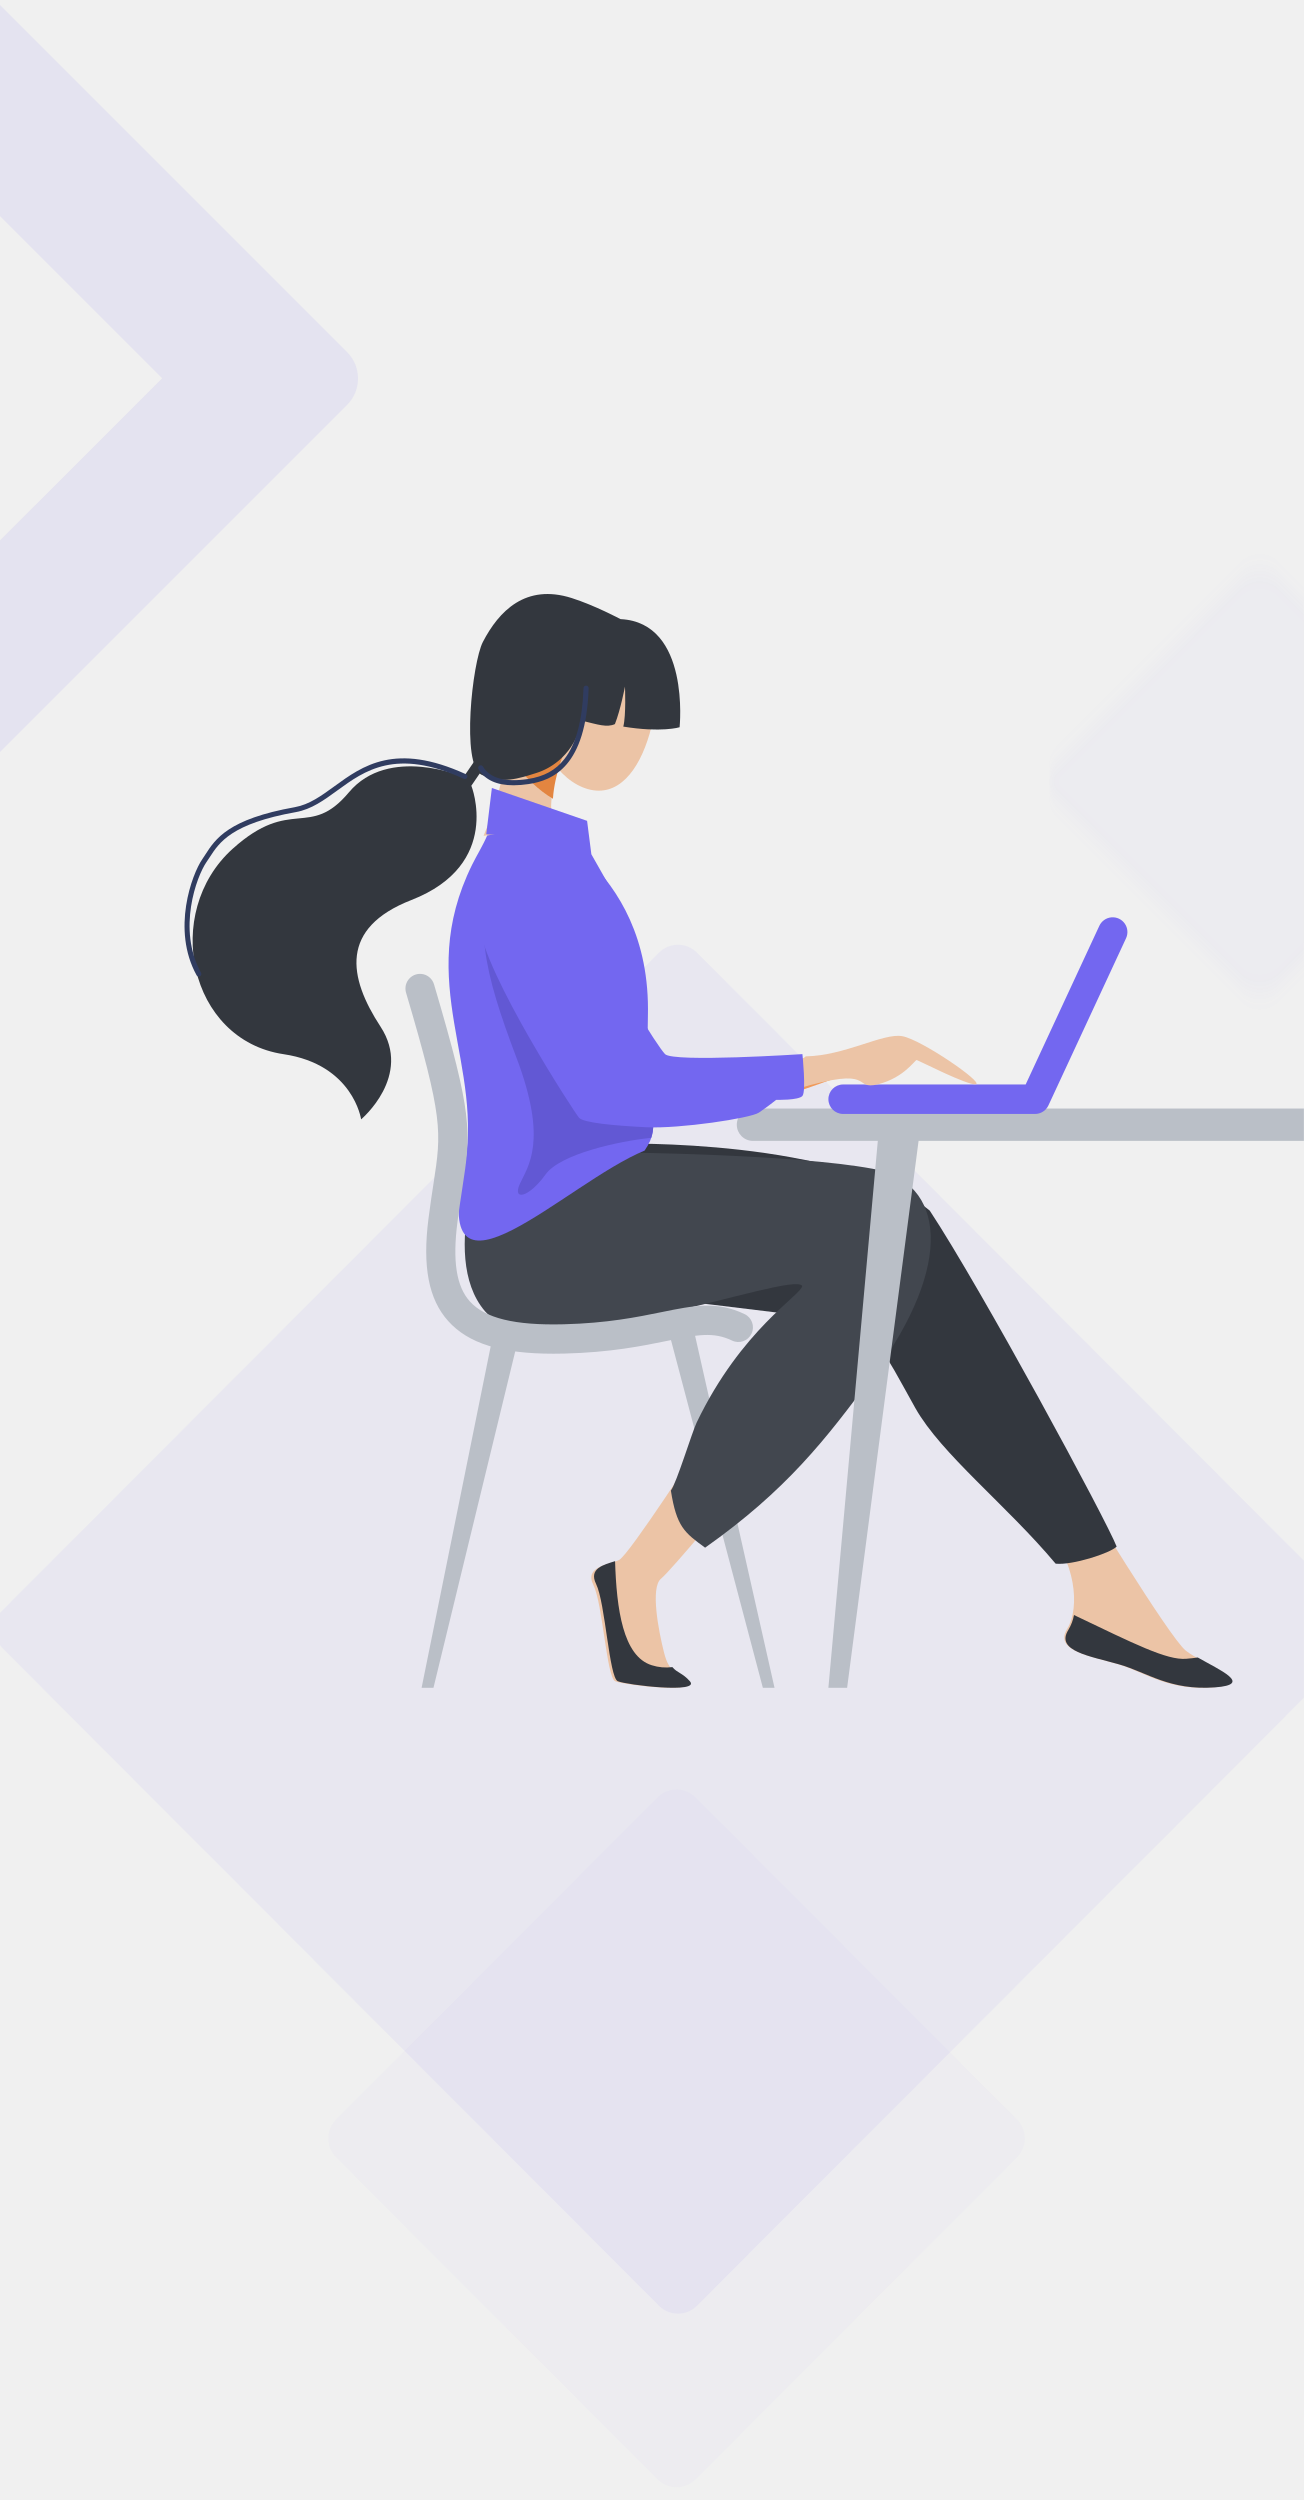
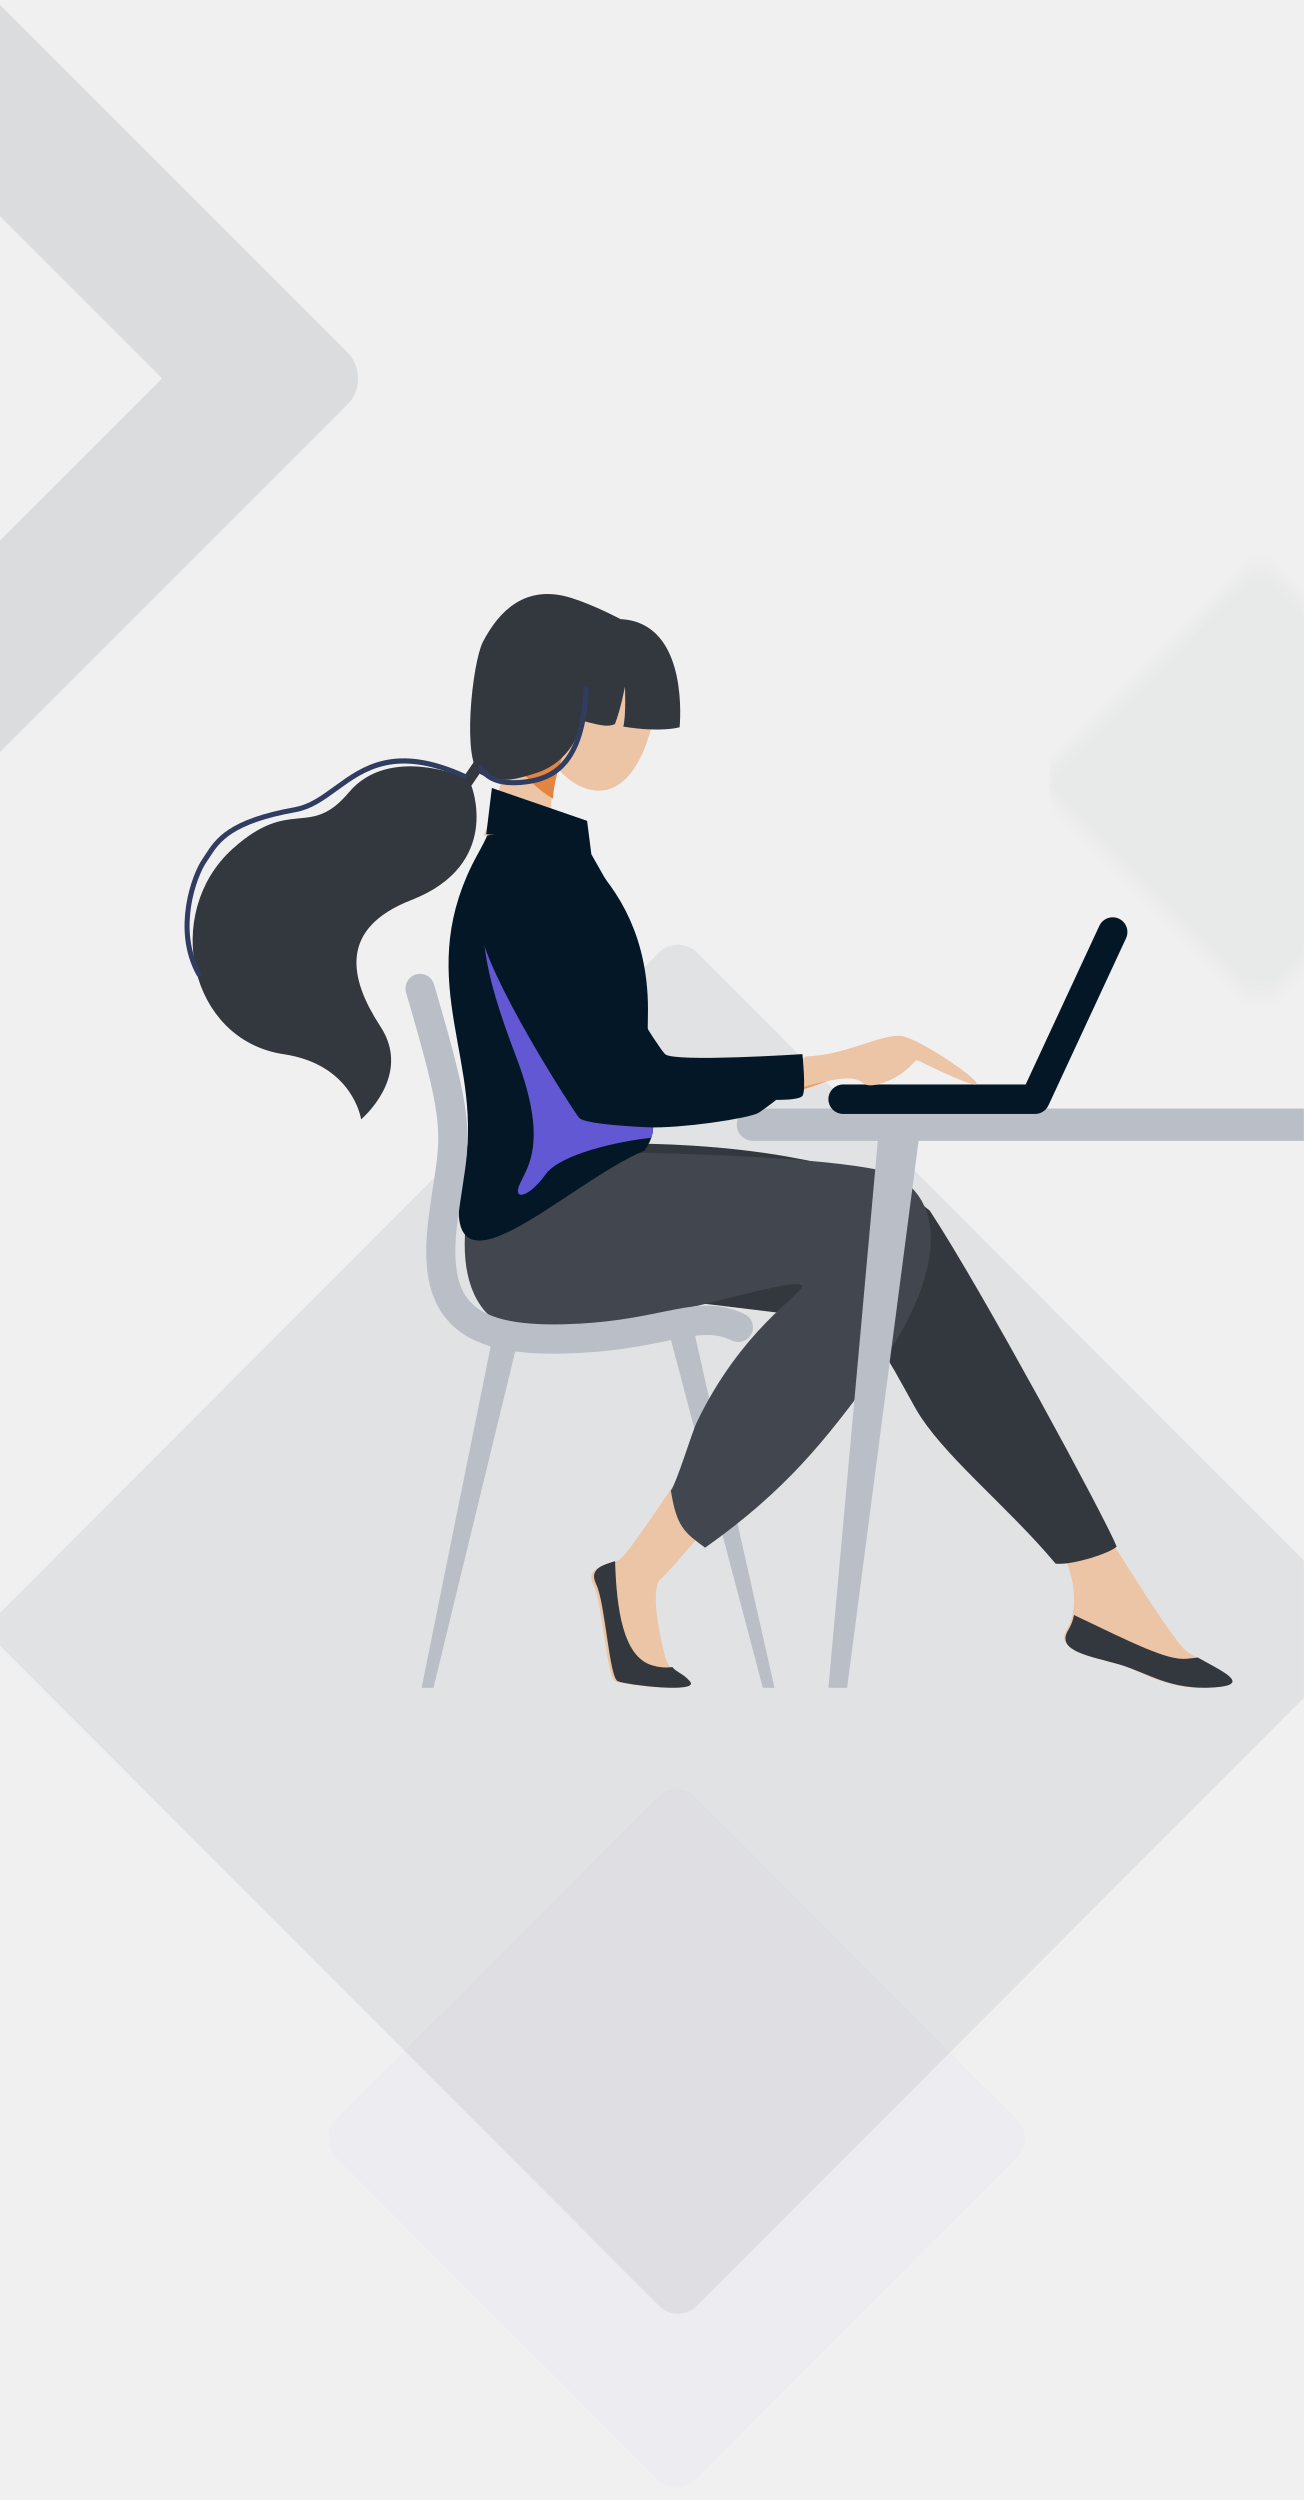
<svg xmlns="http://www.w3.org/2000/svg" xmlns:xlink="http://www.w3.org/1999/xlink" width="484px" height="928px" viewBox="0 0 484 928" version="1.1">
  <defs>
    <rect id="path-1" x="0" y="0" width="484" height="928" />
    <filter x="-7.7%" y="-7.7%" width="115.4%" height="115.4%" filterUnits="objectBoundingBox" id="filter-3">
      <feGaussianBlur stdDeviation="3" in="SourceGraphic" />
    </filter>
  </defs>
  <g id="📝-Pages-New" stroke="none" stroke-width="1" fill="none" fill-rule="evenodd">
    <g id="Create-Account" transform="translate(0, -120)">
      <g id="Illustrations" transform="translate(0, 37)">
        <g id="illustration" transform="translate(0, 83)">
          <mask id="mask-2" fill="white">
            <use xlink:href="#path-1" />
          </mask>
          <g id="Mask" />
          <g id="Shape" mask="url(#mask-2)">
            <g transform="translate(171.7812, 447.6396) rotate(-270) translate(-171.7812, -447.6396) translate(-308.2188, 68.63965)" id="Rectangle">
              <path d="M741.645,205.146 L910.489,205.303 C916.004,205.308 920.474,209.778 920.479,215.294 L920.636,384.137 C920.641,389.66 916.168,394.141 910.645,394.146 C910.639,394.146 910.633,394.146 910.627,394.146 L741.783,393.99 C736.268,393.985 731.798,389.515 731.793,383.999 L731.636,215.156 C731.631,209.633 736.104,205.152 741.627,205.146 C741.633,205.146 741.639,205.146 741.645,205.146 Z" fill="#7666F8" fill-rule="evenodd" opacity="0.026" transform="translate(826.136, 299.6463) rotate(-45) translate(-826.136, -299.6463) " />
-               <path d="M274.258,24.85 L370.793,24.939 C376.309,24.944 380.779,29.414 380.784,34.93 L380.873,131.465 C380.878,136.988 376.405,141.469 370.883,141.474 C370.876,141.474 370.87,141.474 370.864,141.474 L274.329,141.385 C268.814,141.379 264.344,136.909 264.339,131.394 L264.249,34.859 C264.244,29.336 268.717,24.855 274.24,24.85 C274.246,24.85 274.252,24.85 274.258,24.85 Z" fill="#7367F0" fill-rule="evenodd" opacity="0.038" filter="url(#filter-3)" transform="translate(322.5612, 83.16192) rotate(-45) translate(-322.5612, -83.16192) " />
-               <path d="M464.544,116.53 L809.409,116.85 C814.925,116.855 819.395,121.325 819.4,126.841 L819.72,471.706 C819.725,477.229 815.252,481.71 809.729,481.715 C809.723,481.715 809.717,481.715 809.711,481.715 L464.846,481.395 C459.33,481.39 454.86,476.92 454.855,471.404 L454.535,126.54 C454.53,121.017 459.003,116.535 464.526,116.53 C464.532,116.53 464.538,116.53 464.544,116.53 Z" fill="#7367F0" fill-rule="evenodd" opacity="0.066" transform="translate(637.1275, 299.1227) rotate(-45) translate(-637.1275, -299.1227) " />
-               <path d="M281.011,462.801 C288.681,462.801 294.898,469.006 294.898,476.661 L294.898,692.882 C294.898,700.537 288.681,706.742 281.011,706.742 L64.389,706.742 C56.72,706.742 50.503,700.537 50.503,692.882 L50.503,476.661 C50.503,469.006 56.72,462.801 64.389,462.801 L281.011,462.801 Z M239.353,518.241 L106.047,518.241 L106.047,651.3 L239.353,651.3 L239.353,518.241 Z" fill="#7367F0" fill-rule="nonzero" opacity="0.09" transform="translate(172.7002, 584.7714) rotate(-45) translate(-172.7002, -584.7714) " />
+               <path d="M274.258,24.85 L370.793,24.939 C376.309,24.944 380.779,29.414 380.784,34.93 L380.873,131.465 C380.878,136.988 376.405,141.469 370.883,141.474 C370.876,141.474 370.87,141.474 370.864,141.474 L274.329,141.385 C268.814,141.379 264.344,136.909 264.339,131.394 L264.249,34.859 C264.244,29.336 268.717,24.855 274.24,24.85 C274.246,24.85 274.252,24.85 274.258,24.85 Z" fill="#041726" fill-rule="evenodd" opacity="0.038" filter="url(#filter-3)" transform="translate(322.5612, 83.16192) rotate(-45) translate(-322.5612, -83.16192) " />
+               <path d="M464.544,116.53 L809.409,116.85 C814.925,116.855 819.395,121.325 819.4,126.841 L819.72,471.706 C819.725,477.229 815.252,481.71 809.729,481.715 C809.723,481.715 809.717,481.715 809.711,481.715 L464.846,481.395 C459.33,481.39 454.86,476.92 454.855,471.404 L454.535,126.54 C454.53,121.017 459.003,116.535 464.526,116.53 C464.532,116.53 464.538,116.53 464.544,116.53 Z" fill="#041726" fill-rule="evenodd" opacity="0.066" transform="translate(637.1275, 299.1227) rotate(-45) translate(-637.1275, -299.1227) " />
+               <path d="M281.011,462.801 C288.681,462.801 294.898,469.006 294.898,476.661 L294.898,692.882 C294.898,700.537 288.681,706.742 281.011,706.742 L64.389,706.742 C56.72,706.742 50.503,700.537 50.503,692.882 L50.503,476.661 C50.503,469.006 56.72,462.801 64.389,462.801 L281.011,462.801 Z M239.353,518.241 L106.047,518.241 L106.047,651.3 L239.353,651.3 L239.353,518.241 Z" fill="#041726" fill-rule="nonzero" opacity="0.09" transform="translate(172.7002, 584.7714) rotate(-45) translate(-172.7002, -584.7714) " />
            </g>
          </g>
          <g id="Untitled-1" mask="url(#mask-2)">
            <g transform="translate(322, 423.5) scale(-1, 1) translate(-322, -423.5) translate(68, 220)">
              <rect id="Rectangle" fill="#BABFC7" fill-rule="evenodd" x="0.5" y="191.5" width="302" height="12" rx="6" />
              <path d="M374.566,41.156 C378.646,55.297 368.685,69.869 357.716,72.93 C346.747,75.991 338.915,66.384 334.835,52.243 C330.754,38.102 336.344,24.16 347.316,21.099 C358.289,18.037 370.49,27.019 374.566,41.156 Z" id="Path" fill="#ECC4A6" fill-rule="nonzero" />
              <path d="M314.941,314.5 C314.941,314.5 342.479,357.212 346.2,359.071 C349.922,360.929 359.217,361.389 355.732,368.343 C352.247,375.296 350.85,402.699 347.609,404.093 C344.367,405.488 316.461,408.729 320.646,404.093 C324.832,399.457 327.404,401.775 329.516,393.415 C331.629,385.055 334.592,369.27 330.642,366.021 C326.693,362.772 302.5,333.546 302.5,333.546 L314.941,314.5 Z" id="Path" fill="#ECC4A6" fill-rule="nonzero" />
              <path d="M175.522,332.5 C175.522,332.5 142.054,387.732 135.854,392.696 C129.655,397.661 109.208,405.112 125.938,406.351 C142.668,407.591 150.728,400.767 161.266,397.661 C171.805,394.555 184.815,392.696 179.857,384.63 C174.899,376.563 176.96,358.95 187.65,347.778 C198.339,336.605 175.522,332.5 175.522,332.5 Z" id="Path" fill="#ECC4A6" fill-rule="nonzero" />
              <path d="M346.709,204.542 C346.709,204.542 263.767,202.372 230.883,229.371 C211.648,258.546 165.116,344.628 161.5,354.099 C163.982,356.582 177.944,361.071 184.146,360.44 C202.452,338.609 226.644,319.729 236.265,302.604 C248.125,281.497 251.78,270.946 271.011,269.082 C290.243,267.219 333.681,261.014 346.709,261.014 C359.738,261.014 346.709,204.542 346.709,204.542 Z" id="Path" fill="#33373E" fill-rule="evenodd" />
              <polygon id="Path" fill="#BABFC7" fill-rule="evenodd" points="419.5 406.5 415.094 406.5 383.5 276.5 393.192 276.5" />
              <polygon id="Path" fill="#BABFC7" fill-rule="evenodd" points="288.5 406.5 292.831 406.5 328.5 271.5 318.962 271.5" />
              <path d="M393.965,199.5 L345.631,207.81 C345.631,207.81 281.401,208.398 252.039,213.851 C225.328,218.804 221.381,249.041 252.039,290.693 C269.448,314.348 284.167,333.231 314.267,354.5 C321.927,348.897 324.853,346.766 326.972,333.301 C324.791,330.323 319.152,311.695 317.402,308.049 C300.754,273.369 278.529,260.754 278.207,257.344 C281.936,251.303 377.041,288.837 395.952,266.756 C414.025,245.673 393.965,199.5 393.965,199.5 Z" id="Path" fill="#42474F" fill-rule="evenodd" />
-               <path d="M395.121,90.048 C382.403,88.267 369.448,90.682 357.335,99.432 C346.746,110.202 334.768,127.964 335.501,157.263 C336.435,194.468 329.731,196.859 336.722,207.091 C365.877,219.088 415.742,270.731 403.997,215.384 C395.498,175.312 422.648,145.437 400.744,100.984 C398.96,97.366 396.734,93.859 395.121,90.048 Z" id="Path" fill="#7367F0" fill-rule="evenodd" />
+               <path d="M395.121,90.048 C382.403,88.267 369.448,90.682 357.335,99.432 C346.746,110.202 334.768,127.964 335.501,157.263 C336.435,194.468 329.731,196.859 336.722,207.091 C365.877,219.088 415.742,270.731 403.997,215.384 C395.498,175.312 422.648,145.437 400.744,100.984 C398.96,97.366 396.734,93.859 395.121,90.048 Z" id="Path" fill="#041726" fill-rule="evenodd" />
              <path d="M335.498,171.112 C334.93,190.544 332.176,196.271 334.281,202.362 C346.208,203.575 368.021,208.333 373.471,215.932 C379.695,224.628 385.919,225.869 383.029,219.452 C380.139,213.036 372.432,203.916 384.278,172.643 C396.123,141.37 401.733,120.247 390.113,98.5 L335.498,171.112 Z" id="Path" fill="#6258D4" fill-rule="evenodd" />
              <path d="M396.5,90.246 C388.623,72.001 386.689,51.5 386.689,51.5 L366.069,57.461 C366.069,57.461 377.767,83.144 366.537,92.318 C363.736,94.578 361.054,96.975 358.5,99.5 C370.682,90.872 383.71,88.49 396.5,90.246 Z" id="Path" fill="#ECC4A6" fill-rule="nonzero" />
              <path d="M386.697,55.273 C385.478,54.211 383.97,52.886 382.346,51.5 L365.535,56.358 L365.5,56.445 C365.89,57.355 370.175,67.105 370.748,76.5 C375.758,73.531 381.239,68.692 387.5,60.237 C387.177,58.36 386.908,56.685 386.697,55.273 Z" id="Path" fill="#E38540" fill-rule="nonzero" />
              <path d="M381.471,96.089 C360.285,103.481 362.634,125.826 343.132,158.73 C333.041,175.768 323.681,175.515 323.681,175.515 C306.199,175.425 288.737,174.32 271.384,172.204 C253.457,170.013 252.321,175.347 264.77,179.806 C289.917,188.798 316.009,198.482 337.052,196.147 C358.094,193.813 394.076,140.121 395.931,126.145 C398.499,106.827 392.142,92.358 381.471,96.089 Z" id="Path" fill="#F09959" fill-rule="nonzero" />
              <path d="M370.55,282.5 C369.239,282.5 367.901,282.5 366.524,282.449 C349.356,282.022 337.673,279.637 328.283,277.721 C317.319,275.483 311.266,274.248 304.251,277.624 C301.552,278.919 298.319,277.771 297.03,275.06 C295.741,272.349 296.884,269.101 299.583,267.807 C309.885,262.865 318.506,264.625 330.437,267.061 C339.413,268.89 350.579,271.171 366.791,271.575 C384.937,272.03 396.002,269.326 401.598,263.078 C406.595,257.511 408.056,248.159 406.196,233.645 C405.562,228.68 404.924,224.55 404.363,220.902 C402.781,210.622 401.737,203.807 403.033,193.317 C404.232,183.566 407.449,170.574 414.894,145.387 C415.447,143.524 416.947,142.099 418.829,141.648 C420.711,141.198 422.689,141.79 424.019,143.202 C425.348,144.615 425.827,146.632 425.274,148.495 C411.402,195.431 412.125,200.004 415.068,219.243 C415.637,222.953 416.282,227.157 416.936,232.262 C419.229,250.16 416.909,262.266 409.638,270.367 C402.162,278.7 390.019,282.5 370.55,282.5 Z" id="Path" fill="#BABFC7" fill-rule="evenodd" />
              <path d="M177.335,379.5 C154.927,390.197 142.865,396.327 135.685,395.744 C133.988,395.607 132.563,395.435 131.392,395.256 C123.4,399.866 110.648,405.318 124.997,406.354 C141.882,407.573 150.01,400.86 160.644,397.805 C171.278,394.75 184.406,392.921 179.403,384.986 C178.388,383.29 177.688,381.433 177.335,379.5 L177.335,379.5 Z" id="Path" fill="#33373E" fill-rule="evenodd" />
              <path d="M347.686,359.5 C347.145,377.24 344.749,394.82 334.075,398.134 C331.596,398.929 328.977,399.166 326.399,398.828 C324.721,400.939 322.672,400.963 319.924,404.069 C315.771,408.752 343.448,405.478 346.676,404.069 C349.904,402.66 351.282,374.992 354.737,367.956 C357.581,362.185 351.862,360.835 347.686,359.5 Z" id="Path" fill="#33373E" fill-rule="evenodd" />
-               <path d="M263.032,193.5 L191.785,193.5 C189.659,193.499 187.725,192.264 186.829,190.335 L158.037,128.335 C157.186,126.558 157.356,124.462 158.481,122.845 C159.606,121.228 161.512,120.342 163.473,120.523 C165.433,120.705 167.144,121.928 167.953,123.724 L195.273,182.558 L263.032,182.558 C266.052,182.558 268.5,185.007 268.5,188.029 C268.5,191.05 266.052,193.5 263.032,193.5 L263.032,193.5 Z" id="Path" fill="#7367F0" fill-rule="evenodd" />
+               <path d="M263.032,193.5 L191.785,193.5 C189.659,193.499 187.725,192.264 186.829,190.335 L158.037,128.335 C157.186,126.558 157.356,124.462 158.481,122.845 C159.606,121.228 161.512,120.342 163.473,120.523 C165.433,120.705 167.144,121.928 167.953,123.724 L195.273,182.558 L263.032,182.558 C266.052,182.558 268.5,185.007 268.5,188.029 C268.5,191.05 266.052,193.5 263.032,193.5 L263.032,193.5 Z" id="Path" fill="#041726" fill-rule="evenodd" />
              <path d="M276.893,172.117 C262.488,171.907 248.205,163.378 241.108,164.624 C234.011,165.87 210.837,181.837 213.752,182.458 C216.668,183.079 235.051,173.623 235.695,173.479 C236.34,173.336 240.287,180.028 250.1,182.485 C259.913,184.943 250.167,175.183 280.582,184.306 C300.341,190.242 276.893,172.117 276.893,172.117 Z" id="Path" fill="#ECC4A6" fill-rule="nonzero" />
-               <path d="M393.418,72.5 L395.5,89.677 C395.5,89.677 377.181,90.795 368.067,96.055 C358.953,101.315 345.5,116.5 345.5,116.5 L356.488,97.106 L358.074,84.697 L393.418,72.5 Z" id="Path" fill="#7367F0" fill-rule="evenodd" />
-               <path d="M385.319,93.839 C371.57,91.265 365.21,103.569 356.297,123.659 C347.383,143.748 332.168,168.141 329.134,171.289 C326.099,174.437 278.145,171.289 278.145,171.289 C278.145,171.289 276.694,185.164 278.145,186.82 C279.596,188.475 287.885,188.269 287.885,188.269 C287.885,188.269 291.203,190.917 294.311,193.011 C297.419,195.104 323.748,199.039 335.975,198.438 C348.202,197.837 359.401,196.779 361.058,194.914 C362.715,193.05 396.087,141.694 398.163,123.264 C400.239,104.833 392.334,95.157 385.319,93.839 Z" id="Path" fill="#7367F0" fill-rule="evenodd" />
+               <path d="M393.418,72.5 L395.5,89.677 C395.5,89.677 377.181,90.795 368.067,96.055 C358.953,101.315 345.5,116.5 345.5,116.5 L356.488,97.106 L358.074,84.697 L393.418,72.5 Z" id="Path" fill="#041726" fill-rule="evenodd" />
+               <path d="M385.319,93.839 C371.57,91.265 365.21,103.569 356.297,123.659 C347.383,143.748 332.168,168.141 329.134,171.289 C326.099,174.437 278.145,171.289 278.145,171.289 C278.145,171.289 276.694,185.164 278.145,186.82 C279.596,188.475 287.885,188.269 287.885,188.269 C287.885,188.269 291.203,190.917 294.311,193.011 C297.419,195.104 323.748,199.039 335.975,198.438 C348.202,197.837 359.401,196.779 361.058,194.914 C362.715,193.05 396.087,141.694 398.163,123.264 C400.239,104.833 392.334,95.157 385.319,93.839 Z" id="Path" fill="#041726" fill-rule="evenodd" />
              <path d="M345.657,9.821 C319.657,11.06 323.732,49.956 323.732,49.956 C323.732,49.956 330.488,52.032 344.633,49.713 C343.546,45.537 344.012,34.871 344.012,34.871 C344.012,34.871 345.657,43.527 347.745,48.783 C350.733,50.149 354.117,48.937 359.872,47.556 C362.825,59.905 371.172,65.138 376.888,66.924 C383.202,68.9 389.884,71.254 397.346,67.542 C404.808,63.829 400.707,25.902 396.745,18.273 C390.796,6.827 380.912,-3.423 363.81,1.987 C355.234,4.704 345.657,9.821 345.657,9.821 Z" id="Path" fill="#33373E" fill-rule="nonzero" />
              <path d="M390.5,56.261 L401.038,71.661 C401.038,71.661 389.362,100.865 423.317,114.099 C449.911,124.463 446.776,142.721 434.762,161.071 C422.748,179.421 441.954,195.5 441.954,195.5 C441.954,195.5 444.88,175.159 470.721,171.317 C505.953,166.084 515.929,118.727 489.615,95.048 C467.836,75.454 461.214,91.683 446.473,74.099 C431.731,56.515 403.907,68.389 403.907,68.389 L393.707,53.5 L390.5,56.261 Z" id="Path" fill="#33373E" fill-rule="nonzero" />
              <path d="M502.209,142.5 C502.05,142.501 501.894,142.462 501.755,142.385 C501.533,142.268 501.368,142.068 501.295,141.83 C501.222,141.592 501.248,141.334 501.367,141.115 C510.289,124.92 503.012,105.3 499.346,99.984 C498.958,99.422 498.59,98.849 498.183,98.245 C494.579,92.667 490.095,85.727 466.171,81.453 C460.407,80.426 455.74,77.029 450.803,73.432 C440.601,66.004 429.035,57.583 403.911,69.055 C403.599,69.229 403.214,69.214 402.917,69.015 C402.62,68.816 402.462,68.468 402.508,68.116 C402.554,67.764 402.797,67.467 403.136,67.35 C429.271,55.425 441.311,64.188 451.935,71.921 C456.695,75.383 461.19,78.657 466.52,79.614 C491.259,84.031 495.999,91.355 499.789,97.237 C500.176,97.83 500.533,98.391 500.906,98.93 C504.75,104.496 512.387,125.054 503.027,142.015 C502.862,142.311 502.55,142.496 502.209,142.5 L502.209,142.5 Z" id="Path" fill="#303C60" fill-rule="nonzero" />
              <path d="M385.359,71.5 C383.504,71.489 381.653,71.339 379.82,71.053 C370.698,69.688 358.461,64.51 357.5,35.428 C357.511,34.924 357.914,34.517 358.418,34.501 C358.922,34.484 359.351,34.864 359.395,35.365 C359.785,47.355 362.17,56.222 366.471,61.727 C369.736,65.91 374.068,68.277 380.093,69.179 C388.535,70.443 394.131,68.888 396.723,64.553 C396.898,64.26 397.216,64.082 397.557,64.087 C397.898,64.091 398.211,64.277 398.378,64.574 C398.545,64.872 398.54,65.236 398.366,65.529 C395.988,69.498 391.625,71.5 385.359,71.5 Z" id="Path" fill="#303C60" fill-rule="nonzero" />
              <polygon id="Path" fill="#BABFC7" fill-rule="evenodd" points="268.5 406.5 261.548 406.5 234.5 199.5 249.795 199.5" />
            </g>
          </g>
        </g>
      </g>
    </g>
  </g>
</svg>
